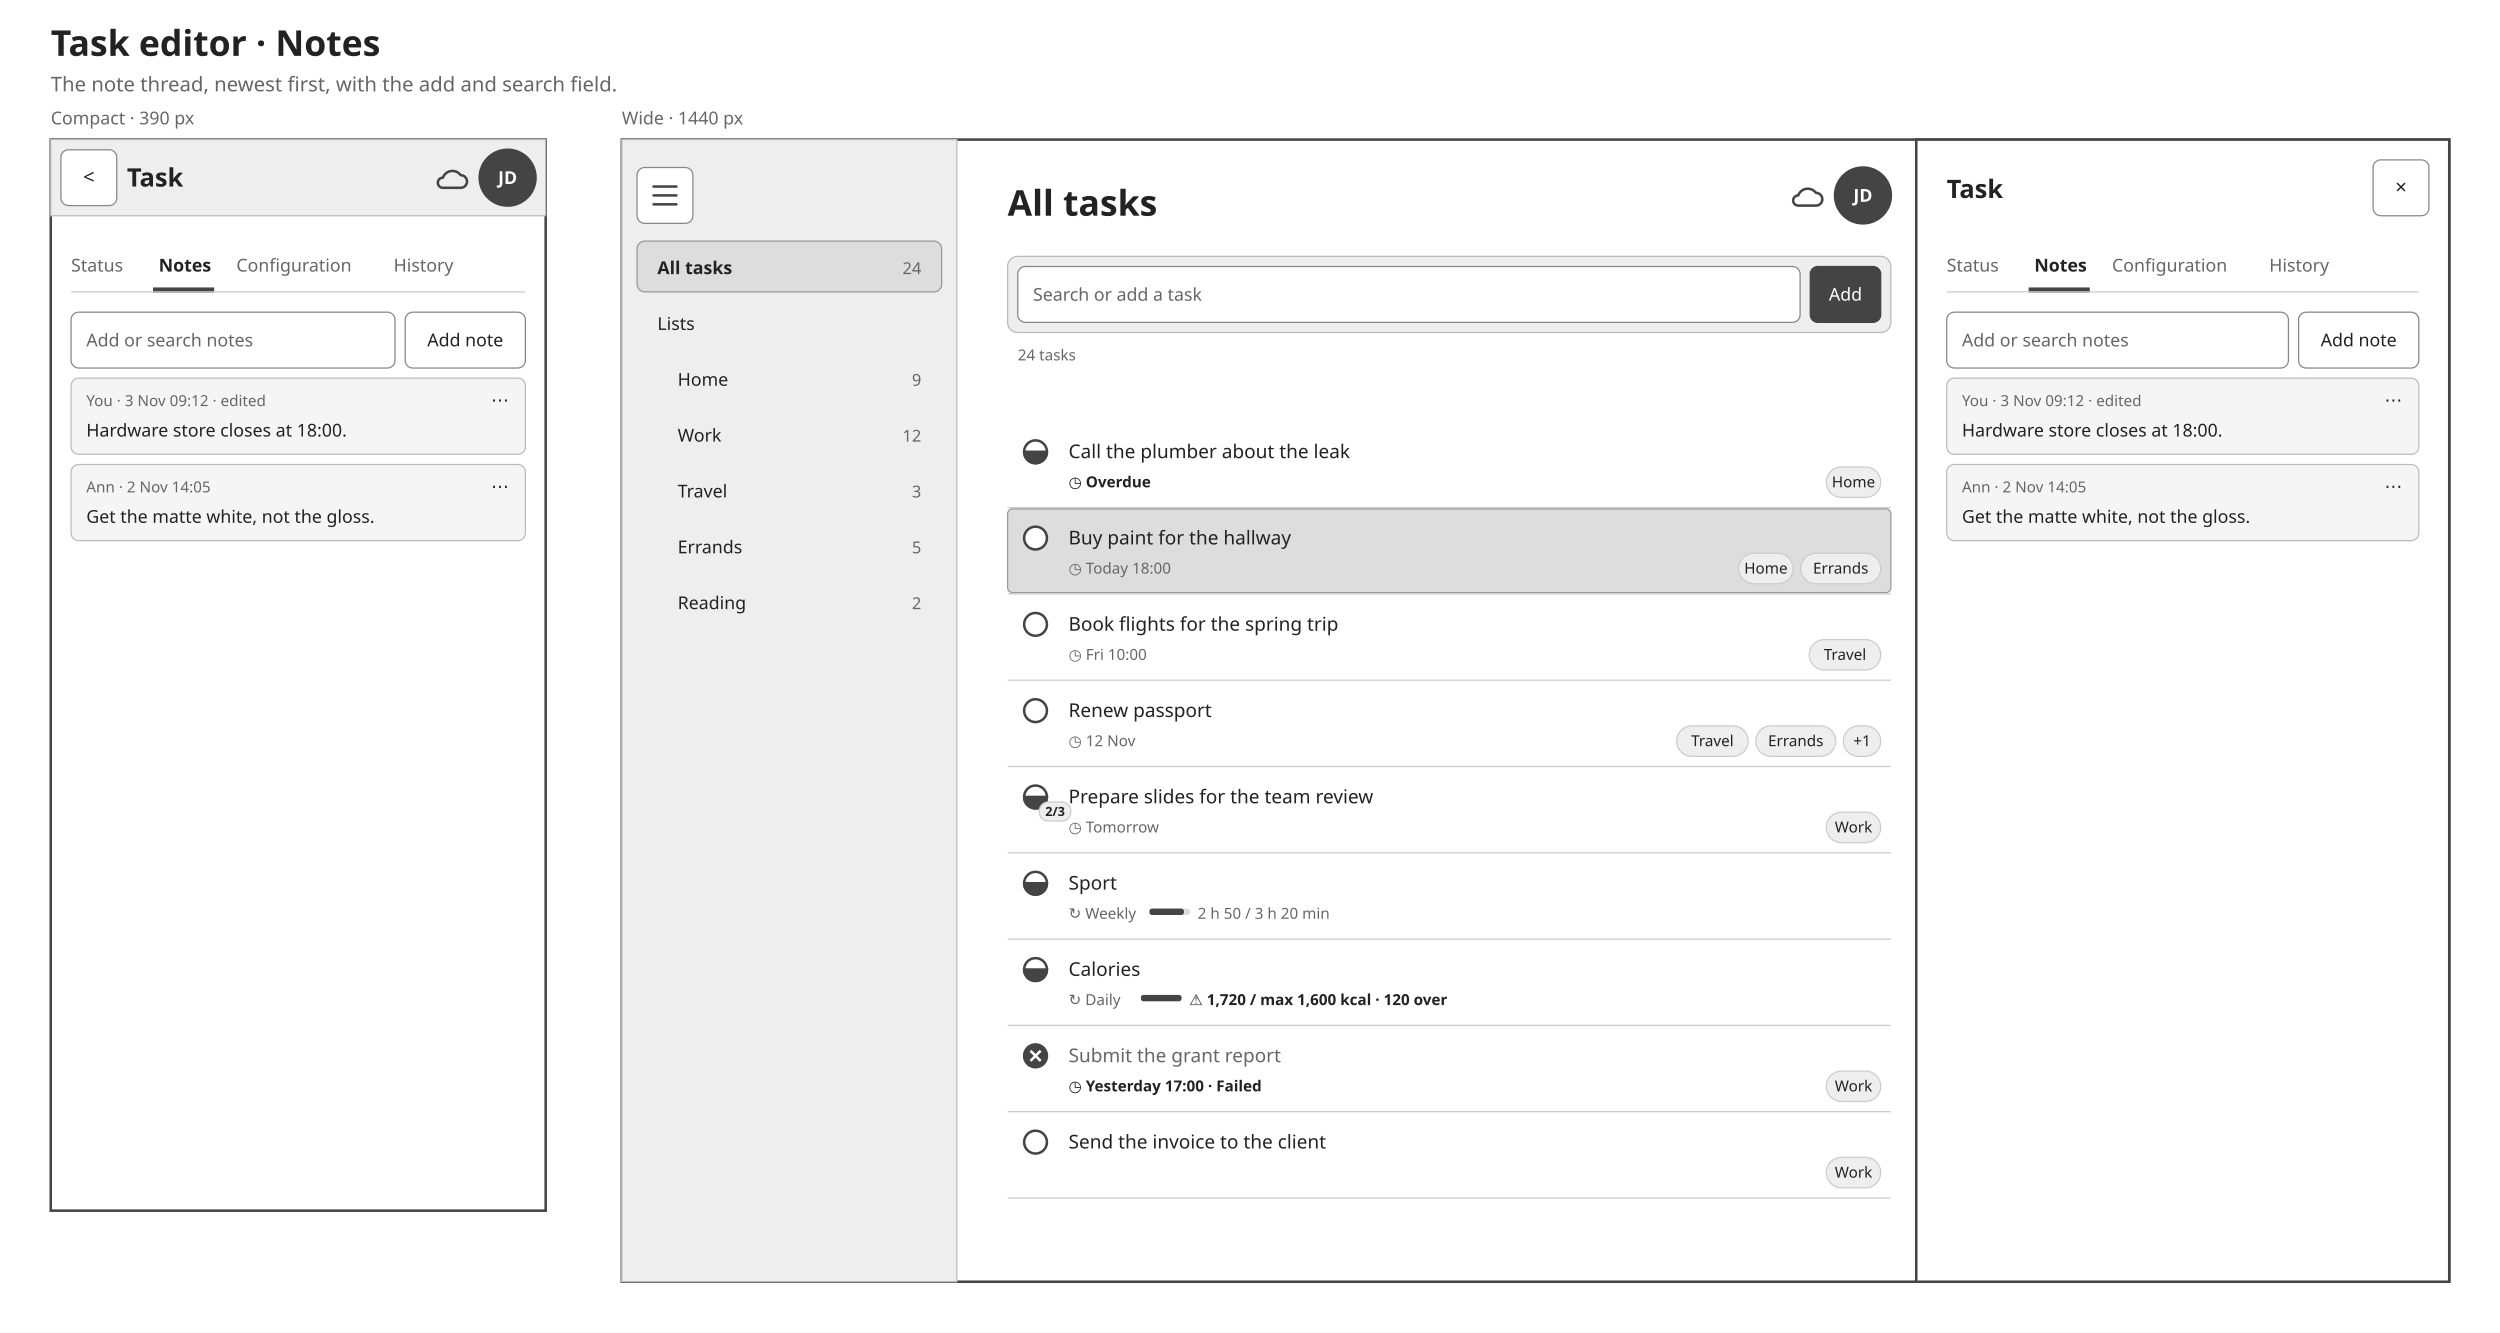
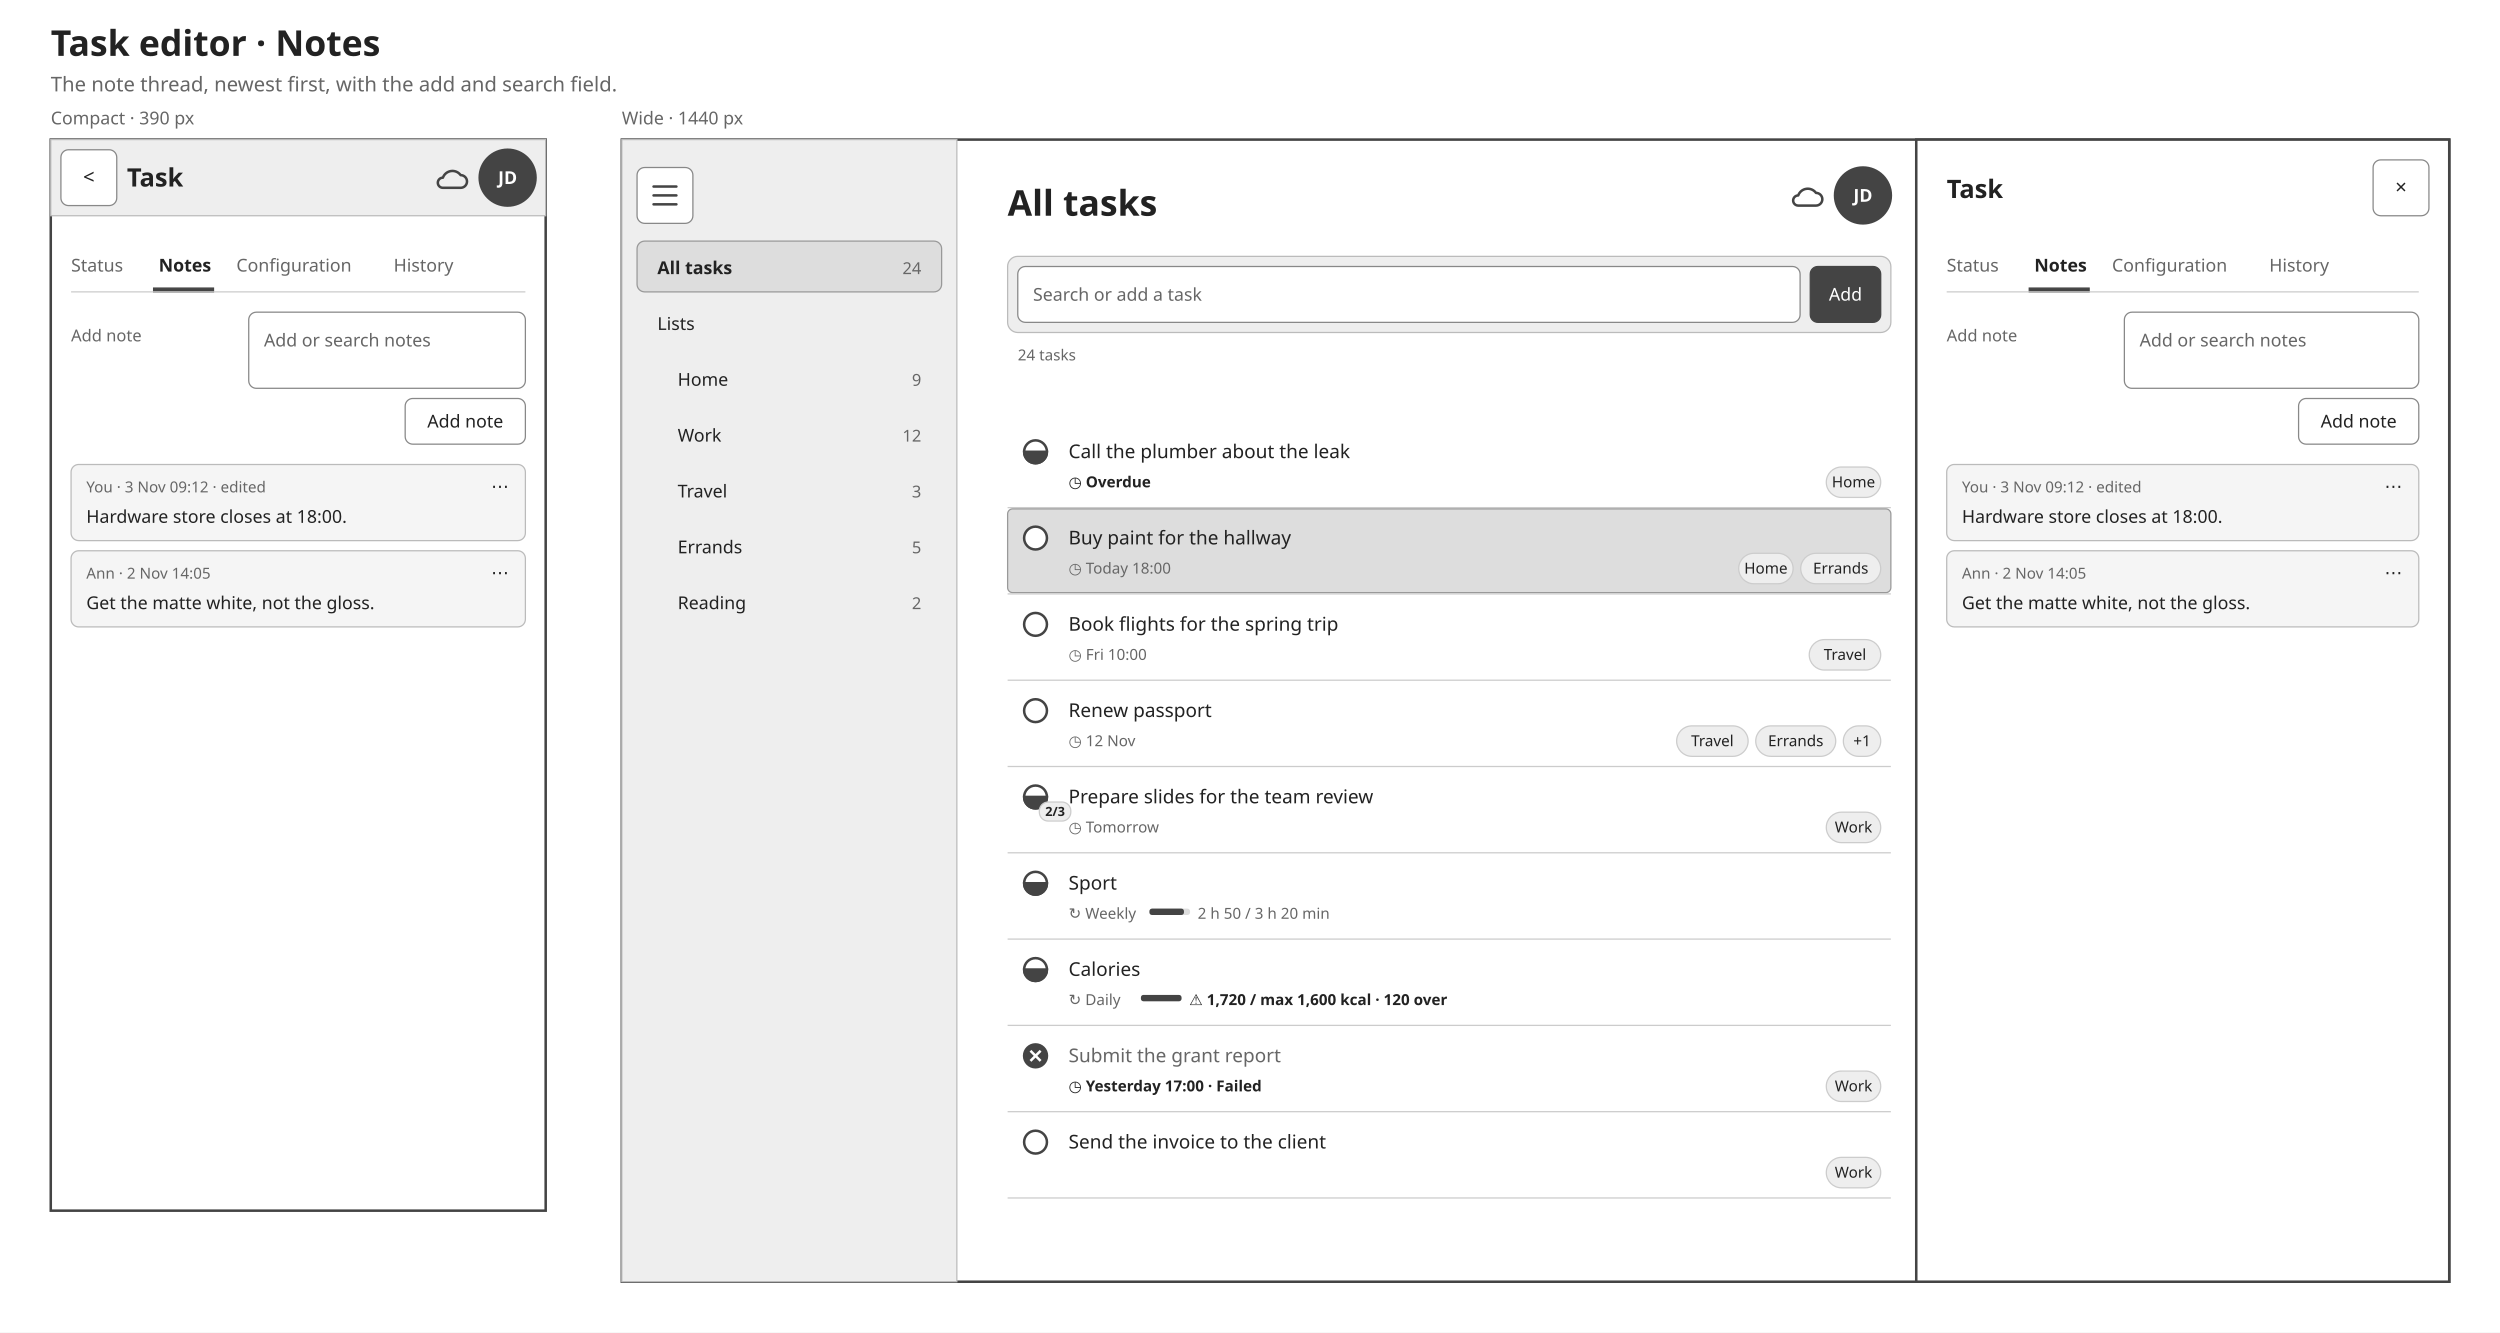
<svg xmlns="http://www.w3.org/2000/svg" width="1970" height="1050" viewBox="0 0 1970 1050">
  <style>
text { font-family: sans-serif; fill: #222222; }
.muted { fill: #666666; }
.on-primary { fill: #ffffff; }
.bold { font-weight: bold; }
rect.frame { fill: #ffffff; stroke: #444444; stroke-width: 2; }
.bar { fill: #eeeeee; stroke: #bbbbbb; }
.box { fill: #f5f5f5; stroke: #bbbbbb; }
.control { fill: #ffffff; stroke: #888888; }
.disabled { fill: #f5f5f5; stroke: #cccccc; }
.primary { fill: #444444; stroke: #444444; }
.selected { fill: #dddddd; stroke: #999999; }
.chip { fill: #eeeeee; stroke: #cccccc; }
.signal { fill: #ffffff; stroke: #222222; stroke-width: 2; }
.scrim { fill: #888888; fill-opacity: 0.5; }
.rule { stroke: #cccccc; }
.drop { stroke: #222222; stroke-width: 3; }
.icon { fill: #ffffff; stroke: #444444; stroke-width: 2; }
.icon-fill { fill: #444444; stroke: #444444; stroke-width: 2; }
.icon-mark { fill: none; stroke: #ffffff; stroke-width: 2; }
.icon-line { stroke: #444444; stroke-width: 2; }
.icon-line-open { fill: none; stroke: #444444; stroke-width: 2; stroke-linecap: round; stroke-linejoin: round; }
.icon-dashed { fill: #ffffff; stroke: #444444; stroke-width: 2; stroke-dasharray: 3 3; }
.meter { fill: #dddddd; stroke: none; }
.meter-fill { fill: #444444; stroke: none; }
.tooltip { fill: #222222; stroke: #222222; }
  </style>
  <rect x="0" y="0" width="1970" height="1050" fill="#ffffff" />
  <text x="40" y="44" font-size="28" class="bold">Task editor · Notes</text>
  <text x="40" y="72" font-size="16" class="muted">The note thread, newest first, with the add and search field.</text>
  <text x="40" y="98" font-size="14" class="muted">Compact · 390 px</text>
  <text x="490" y="98" font-size="14" class="muted">Wide · 1440 px</text>
  <g class="frame" data-width="390" data-height="844" transform="translate(40 110)">
    <rect x="0" y="0" width="390" height="844" rx="0" class="frame" />
    <rect x="0" y="0" width="390" height="60" rx="0" class="bar" />
    <rect x="8" y="8" width="44" height="44" rx="6" class="control" />
    <text x="30" y="35" font-size="16" text-anchor="middle">&lt;</text>
    <circle cx="360" cy="30" r="22" class="icon-fill" />
    <text x="360" y="35" font-size="14" class="on-primary bold" text-anchor="middle">JD</text>
    <path d="M 309 38 H 323 A 5 5 0 0 0 323 28 A 8 8 0 0 0 309 30 A 4 4 0 0 0 309 38 Z" class="icon-line-open" />
    <text x="60" y="37" font-size="20" class="bold">Task</text>
    <text x="16" y="104" font-size="14" class="muted">Status</text>
    <text x="85.04" y="104" font-size="14" class="bold">Notes</text>
    <rect x="81.04" y="117" width="47.2" height="3" rx="0" class="primary" />
    <text x="146.24" y="104" font-size="14" class="muted">Configuration</text>
    <text x="270.16" y="104" font-size="14" class="muted">History</text>
    <line x1="16" y1="120" x2="374" y2="120" class="rule" />
-     <rect x="279.28" y="136" width="94.72" height="44" rx="6" class="control" />
-     <text x="326.64" y="162.9" font-size="14" text-anchor="middle">Add note</text>
-     <rect x="16" y="136" width="255.28" height="44" rx="6" class="control" />
-     <text x="28" y="163" font-size="14" class="muted">Add or search notes</text>
-     <rect x="16" y="188" width="358" height="60" rx="6" class="box" />
-     <text x="28" y="210" font-size="12" class="muted">You · 3 Nov 09:12 · edited</text>
-     <text x="28" y="234" font-size="14">Hardware store closes at 18:00.</text>
-     <text x="354" y="210" font-size="14" text-anchor="middle">⋯</text>
+     <text x="16" y="159" font-size="13" class="muted">Add note</text>
+     <rect x="156" y="136" width="218" height="60" rx="6" class="control" />
+     <text x="168" y="163" font-size="14" class="muted">Add or search notes</text>
+     <rect x="279.28" y="204" width="94.72" height="36" rx="6" class="control" />
+     <text x="326.64" y="226.9" font-size="14" text-anchor="middle">Add note</text>
    <rect x="16" y="256" width="358" height="60" rx="6" class="box" />
-     <text x="28" y="278" font-size="12" class="muted">Ann · 2 Nov 14:05</text>
-     <text x="28" y="302" font-size="14">Get the matte white, not the gloss.</text>
+     <text x="28" y="278" font-size="12" class="muted">You · 3 Nov 09:12 · edited</text>
+     <text x="28" y="302" font-size="14">Hardware store closes at 18:00.</text>
    <text x="354" y="278" font-size="14" text-anchor="middle">⋯</text>
+     <rect x="16" y="324" width="358" height="60" rx="6" class="box" />
+     <text x="28" y="346" font-size="12" class="muted">Ann · 2 Nov 14:05</text>
+     <text x="28" y="370" font-size="14">Get the matte white, not the gloss.</text>
+     <text x="354" y="346" font-size="14" text-anchor="middle">⋯</text>
  </g>
  <g class="frame" data-width="1440" data-height="900" transform="translate(490 110)">
    <rect x="0" y="0" width="1440" height="900" rx="0" class="frame" />
    <rect x="0" y="0" width="264" height="900" rx="0" class="bar" />
    <rect x="12" y="22" width="44" height="44" rx="6" class="control" />
    <path d="M 25 37 H 43" class="icon-line-open" />
    <path d="M 25 44 H 43" class="icon-line-open" />
    <path d="M 25 51 H 43" class="icon-line-open" />
    <rect x="12" y="80" width="240" height="40" rx="6" class="selected" />
    <text x="28" y="106" font-size="14" class="bold">All tasks</text>
    <text x="236" y="106" font-size="13" class="muted" text-anchor="end">24</text>
    <text x="28" y="150" font-size="14">Lists</text>
    <text x="44" y="194" font-size="14">Home</text>
    <text x="236" y="194" font-size="13" class="muted" text-anchor="end">9</text>
    <text x="44" y="238" font-size="14">Work</text>
    <text x="236" y="238" font-size="13" class="muted" text-anchor="end">12</text>
    <text x="44" y="282" font-size="14">Travel</text>
    <text x="236" y="282" font-size="13" class="muted" text-anchor="end">3</text>
    <text x="44" y="326" font-size="14">Errands</text>
    <text x="236" y="326" font-size="13" class="muted" text-anchor="end">5</text>
    <text x="44" y="370" font-size="14">Reading</text>
    <text x="236" y="370" font-size="13" class="muted" text-anchor="end">2</text>
    <circle cx="978" cy="44" r="22" class="icon-fill" />
    <text x="978" y="49" font-size="14" class="on-primary bold" text-anchor="middle">JD</text>
    <path d="M 927 52 H 941 A 5 5 0 0 0 941 42 A 8 8 0 0 0 927 44 A 4 4 0 0 0 927 52 Z" class="icon-line-open" />
    <text x="304" y="60" font-size="28" class="bold">All tasks</text>
    <rect x="304" y="92" width="696" height="60" rx="8" class="bar" />
    <rect x="936.48" y="100" width="55.52" height="44" rx="6" class="primary" />
    <text x="964.24" y="126.9" font-size="14" class="on-primary" text-anchor="middle">Add</text>
    <rect x="312" y="100" width="616.48" height="44" rx="6" class="control" />
    <text x="324" y="127" font-size="14" class="muted">Search or add a task</text>
    <text x="312" y="174" font-size="12" class="muted">24 tasks</text>
    <line x1="304" y1="290" x2="1000" y2="290" class="rule" />
    <circle cx="326" cy="246" r="9" class="icon" />
    <path d="M317 246 A9 9 0 0 0 335 246 Z" class="icon-fill" />
    <text x="352" y="251" font-size="15">Call the plumber about the leak</text>
    <text x="352" y="274" font-size="12" class="bold">◷ Overdue</text>
    <rect x="949.12" y="258" width="42.88" height="24" rx="12" class="chip" />
    <text x="970.56" y="274" font-size="12" text-anchor="middle">Home</text>
    <rect x="304" y="291" width="696" height="66" rx="4" class="selected" />
    <line x1="304" y1="358" x2="1000" y2="358" class="rule" />
    <circle cx="326" cy="314" r="9" class="icon" />
    <text x="352" y="319" font-size="15">Buy paint for the hallway</text>
    <text x="352" y="342" font-size="12" class="muted">◷ Today 18:00</text>
    <rect x="928.96" y="326" width="63.04" height="24" rx="12" class="chip" />
    <text x="960.48" y="342" font-size="12" text-anchor="middle">Errands</text>
    <rect x="880.08" y="326" width="42.88" height="24" rx="12" class="chip" />
    <text x="901.52" y="342" font-size="12" text-anchor="middle">Home</text>
    <line x1="304" y1="426" x2="1000" y2="426" class="rule" />
    <circle cx="326" cy="382" r="9" class="icon" />
    <text x="352" y="387" font-size="15">Book flights for the spring trip</text>
    <text x="352" y="410" font-size="12" class="muted">◷ Fri 10:00</text>
    <rect x="935.68" y="394" width="56.32" height="24" rx="12" class="chip" />
    <text x="963.84" y="410" font-size="12" text-anchor="middle">Travel</text>
    <line x1="304" y1="494" x2="1000" y2="494" class="rule" />
    <circle cx="326" cy="450" r="9" class="icon" />
    <text x="352" y="455" font-size="15">Renew passport</text>
    <text x="352" y="478" font-size="12" class="muted">◷ 12 Nov</text>
    <rect x="962.56" y="462" width="29.44" height="24" rx="12" class="chip" />
    <text x="977.28" y="478" font-size="12" text-anchor="middle">+1</text>
    <rect x="893.52" y="462" width="63.04" height="24" rx="12" class="chip" />
    <text x="925.04" y="478" font-size="12" text-anchor="middle">Errands</text>
    <rect x="831.2" y="462" width="56.32" height="24" rx="12" class="chip" />
    <text x="859.36" y="478" font-size="12" text-anchor="middle">Travel</text>
    <line x1="304" y1="562" x2="1000" y2="562" class="rule" />
    <circle cx="326" cy="518" r="9" class="icon" />
    <path d="M317 518 A9 9 0 0 0 335 518 Z" class="icon-fill" />
    <rect x="329" y="522" width="24.8" height="15" rx="7" class="chip" />
    <text x="341.4" y="533" font-size="10" class="bold" text-anchor="middle">2/3</text>
    <text x="352" y="523" font-size="15">Prepare slides for the team review</text>
    <text x="352" y="546" font-size="12" class="muted">◷ Tomorrow</text>
    <rect x="949.12" y="530" width="42.88" height="24" rx="12" class="chip" />
    <text x="970.56" y="546" font-size="12" text-anchor="middle">Work</text>
    <line x1="304" y1="630" x2="1000" y2="630" class="rule" />
    <circle cx="326" cy="586" r="9" class="icon" />
    <path d="M317 586 A9 9 0 0 0 335 586 Z" class="icon-fill" />
    <text x="352" y="591" font-size="15">Sport</text>
    <text x="352" y="614" font-size="12" class="muted">↻ Weekly</text>
    <rect x="415.76" y="606" width="32" height="5" rx="2" class="meter" />
    <rect x="415.76" y="606" width="27.2" height="5" rx="2" class="meter-fill" />
    <text x="453.76" y="614" font-size="12" class="muted">2 h 50 / 3 h 20 min</text>
    <line x1="304" y1="698" x2="1000" y2="698" class="rule" />
    <circle cx="326" cy="654" r="9" class="icon" />
    <path d="M317 654 A9 9 0 0 0 335 654 Z" class="icon-fill" />
    <text x="352" y="659" font-size="15">Calories</text>
    <text x="352" y="682" font-size="12" class="muted">↻ Daily</text>
    <rect x="409.04" y="674" width="32" height="5" rx="2" class="meter" />
    <rect x="409.04" y="674" width="32" height="5" rx="2" class="meter-fill" />
    <text x="447.04" y="682" font-size="12" class="bold">⚠ 1,720 / max 1,600 kcal · 120 over</text>
    <line x1="304" y1="766" x2="1000" y2="766" class="rule" />
    <circle cx="326" cy="722" r="9" class="icon-fill" />
    <path d="M322 718 L330 726 M330 718 L322 726" class="icon-mark" />
    <text x="352" y="727" font-size="15" class="muted">Submit the grant report</text>
    <text x="352" y="750" font-size="12" class="bold">◷ Yesterday 17:00 · Failed</text>
    <rect x="949.12" y="734" width="42.88" height="24" rx="12" class="chip" />
    <text x="970.56" y="750" font-size="12" text-anchor="middle">Work</text>
    <line x1="304" y1="834" x2="1000" y2="834" class="rule" />
    <circle cx="326" cy="790" r="9" class="icon" />
    <text x="352" y="795" font-size="15">Send the invoice to the client</text>
    <rect x="949.12" y="802" width="42.88" height="24" rx="12" class="chip" />
    <text x="970.56" y="818" font-size="12" text-anchor="middle">Work</text>
    <rect x="1020" y="0" width="420" height="900" rx="0" class="frame" />
    <text x="1044" y="46" font-size="20" class="bold">Task</text>
    <rect x="1380" y="16" width="44" height="44" rx="6" class="control" />
    <text x="1402" y="43" font-size="16" text-anchor="middle">×</text>
    <text x="1044" y="104" font-size="14" class="muted">Status</text>
    <text x="1113.04" y="104" font-size="14" class="bold">Notes</text>
    <rect x="1109.04" y="117" width="47.2" height="3" rx="0" class="primary" />
    <text x="1174.24" y="104" font-size="14" class="muted">Configuration</text>
    <text x="1298.16" y="104" font-size="14" class="muted">History</text>
    <line x1="1044" y1="120" x2="1416" y2="120" class="rule" />
-     <rect x="1321.28" y="136" width="94.72" height="44" rx="6" class="control" />
-     <text x="1368.64" y="162.9" font-size="14" text-anchor="middle">Add note</text>
-     <rect x="1044" y="136" width="269.28" height="44" rx="6" class="control" />
-     <text x="1056" y="163" font-size="14" class="muted">Add or search notes</text>
-     <rect x="1044" y="188" width="372" height="60" rx="6" class="box" />
-     <text x="1056" y="210" font-size="12" class="muted">You · 3 Nov 09:12 · edited</text>
-     <text x="1056" y="234" font-size="14">Hardware store closes at 18:00.</text>
-     <text x="1396" y="210" font-size="14" text-anchor="middle">⋯</text>
+     <text x="1044" y="159" font-size="13" class="muted">Add note</text>
+     <rect x="1184" y="136" width="232" height="60" rx="6" class="control" />
+     <text x="1196" y="163" font-size="14" class="muted">Add or search notes</text>
+     <rect x="1321.28" y="204" width="94.72" height="36" rx="6" class="control" />
+     <text x="1368.64" y="226.9" font-size="14" text-anchor="middle">Add note</text>
    <rect x="1044" y="256" width="372" height="60" rx="6" class="box" />
-     <text x="1056" y="278" font-size="12" class="muted">Ann · 2 Nov 14:05</text>
-     <text x="1056" y="302" font-size="14">Get the matte white, not the gloss.</text>
+     <text x="1056" y="278" font-size="12" class="muted">You · 3 Nov 09:12 · edited</text>
+     <text x="1056" y="302" font-size="14">Hardware store closes at 18:00.</text>
    <text x="1396" y="278" font-size="14" text-anchor="middle">⋯</text>
+     <rect x="1044" y="324" width="372" height="60" rx="6" class="box" />
+     <text x="1056" y="346" font-size="12" class="muted">Ann · 2 Nov 14:05</text>
+     <text x="1056" y="370" font-size="14">Get the matte white, not the gloss.</text>
+     <text x="1396" y="346" font-size="14" text-anchor="middle">⋯</text>
  </g>
</svg>
